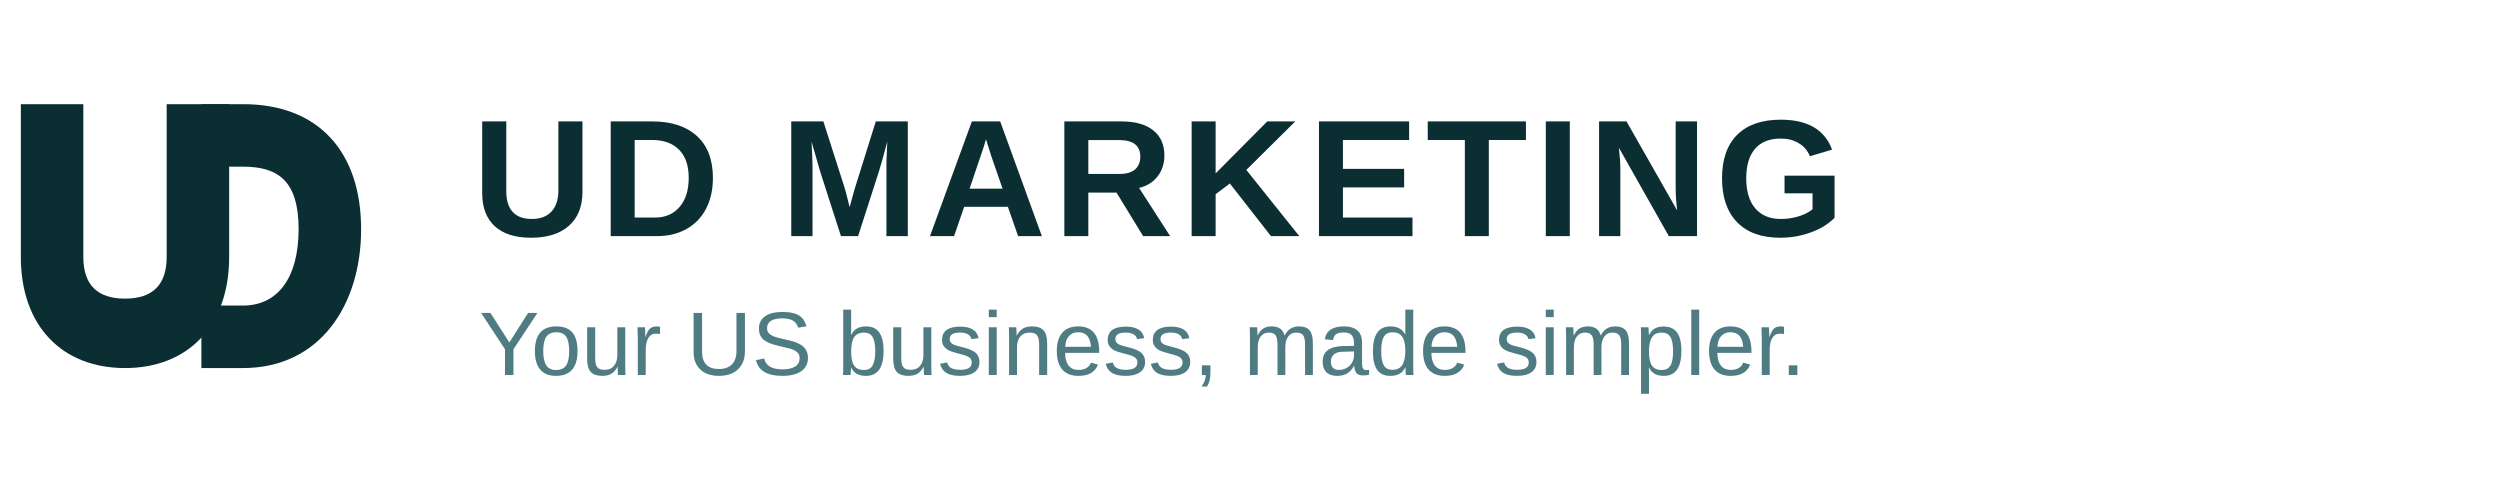
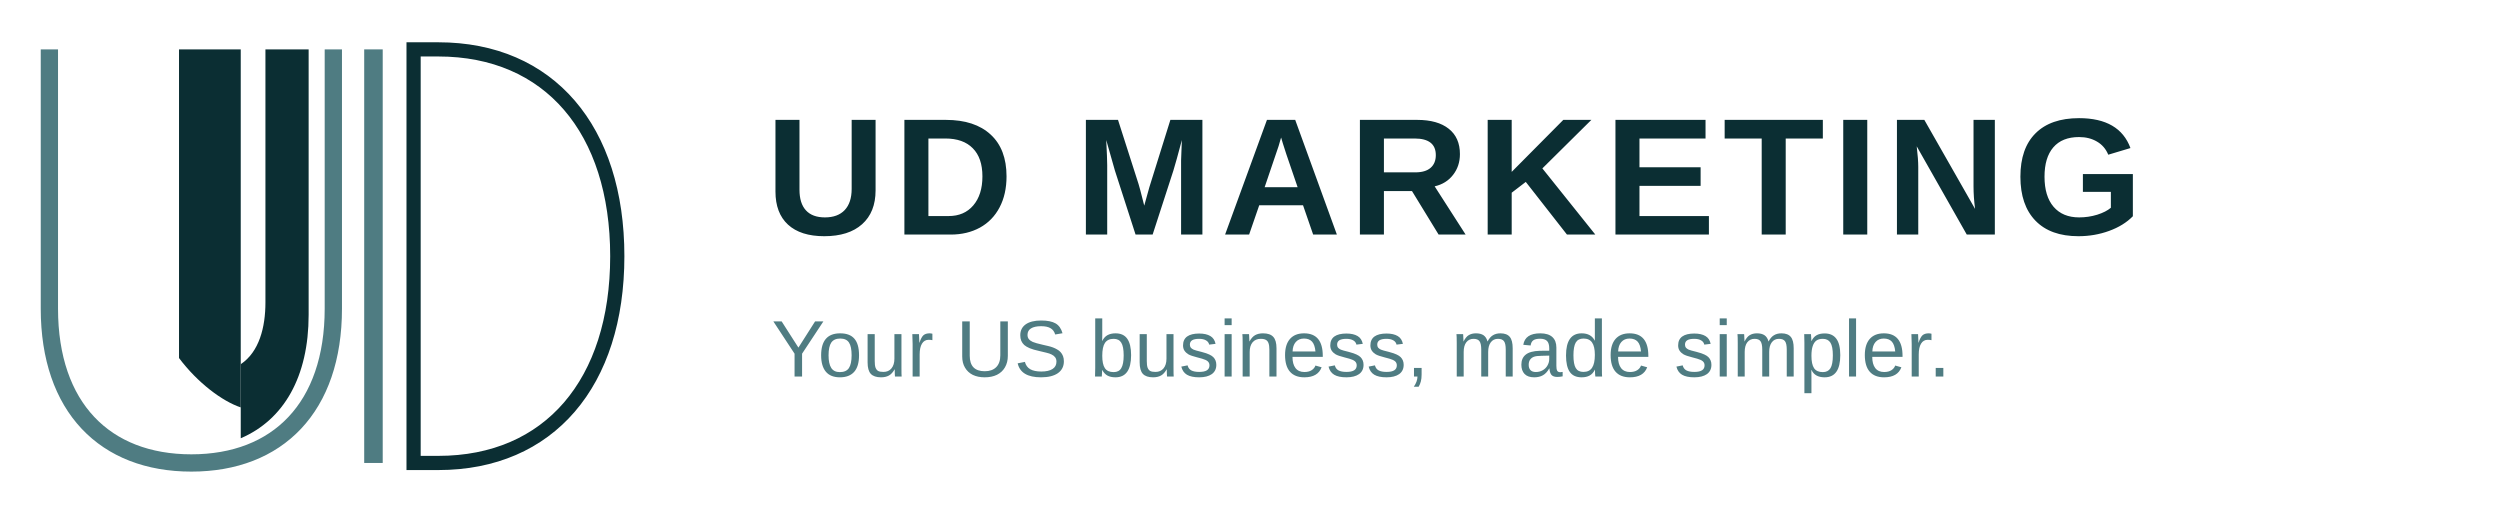
- <svg xmlns="http://www.w3.org/2000/svg" viewBox="0 0 360 72" role="img" aria-label="UD Marketing — Your US business, made simpler.">
-   <g fill="#0B2E33" transform="translate(0 10)">
-     <path d="M3 5h9v22c0 4 2 6 6 6s6-2 6-6V5h9v22c0 10-6 16-15 16S3 37 3 27V5Z" />
-     <path d="M29 5h6c11 0 17 7 17 18s-6 20-17 20h-6v-9h6c5 0 8-4 8-11s-3-9-8-9h-6V5Z" />
+ <svg xmlns="http://www.w3.org/2000/svg" viewBox="0 0 405 84" role="img" aria-label="UD Marketing — Your US business, made simpler.">
+   <g id="monogram">
+     <g id="u-outline" fill="none" stroke="#4F7C82" stroke-width="2.8">
+       <path d="M8 8v42c0 16 9 25 23 25s23-9 23-25V8" />
+     </g>
+     <g id="u-solid" fill="#0B2E33">
+       <path d="M29 8h10v58c-3-1-7-4-10-8V8Z" />
+       <path d="M43 8h7v43c0 10-4 17-11 20V59c3-2 4-6 4-10V8Z" />
+     </g>
+     <g id="d-spine" fill="#4F7C82">
+       <path d="M59 8h3v67h-3z" />
+     </g>
+     <g id="d-outline" fill="none" stroke="#0B2E33" stroke-width="2.3">
+       <path d="M67 8h4c18 0 29 13 29 33.5S89 75 71 75h-4V8Z" />
+     </g>
  </g>
-   <text x="68" y="34" fill="#0B2E33" font-family="Segoe UI,Arial,sans-serif" font-size="24" font-weight="700" letter-spacing="1">UD MARKETING</text>
-   <text x="69" y="54" fill="#4F7C82" font-family="Segoe UI,Arial,sans-serif" font-size="13">Your US business, made simpler.</text>
+   <g id="wordmark" fill="#0B2E33" font-family="Segoe UI,Arial,sans-serif">
+     <text x="124" y="38" font-size="27" font-weight="700" letter-spacing="1.2">UD MARKETING</text>
+     <text x="125" y="61" font-size="13" fill="#4F7C82">Your US business, made simpler.</text>
+   </g>
</svg>
